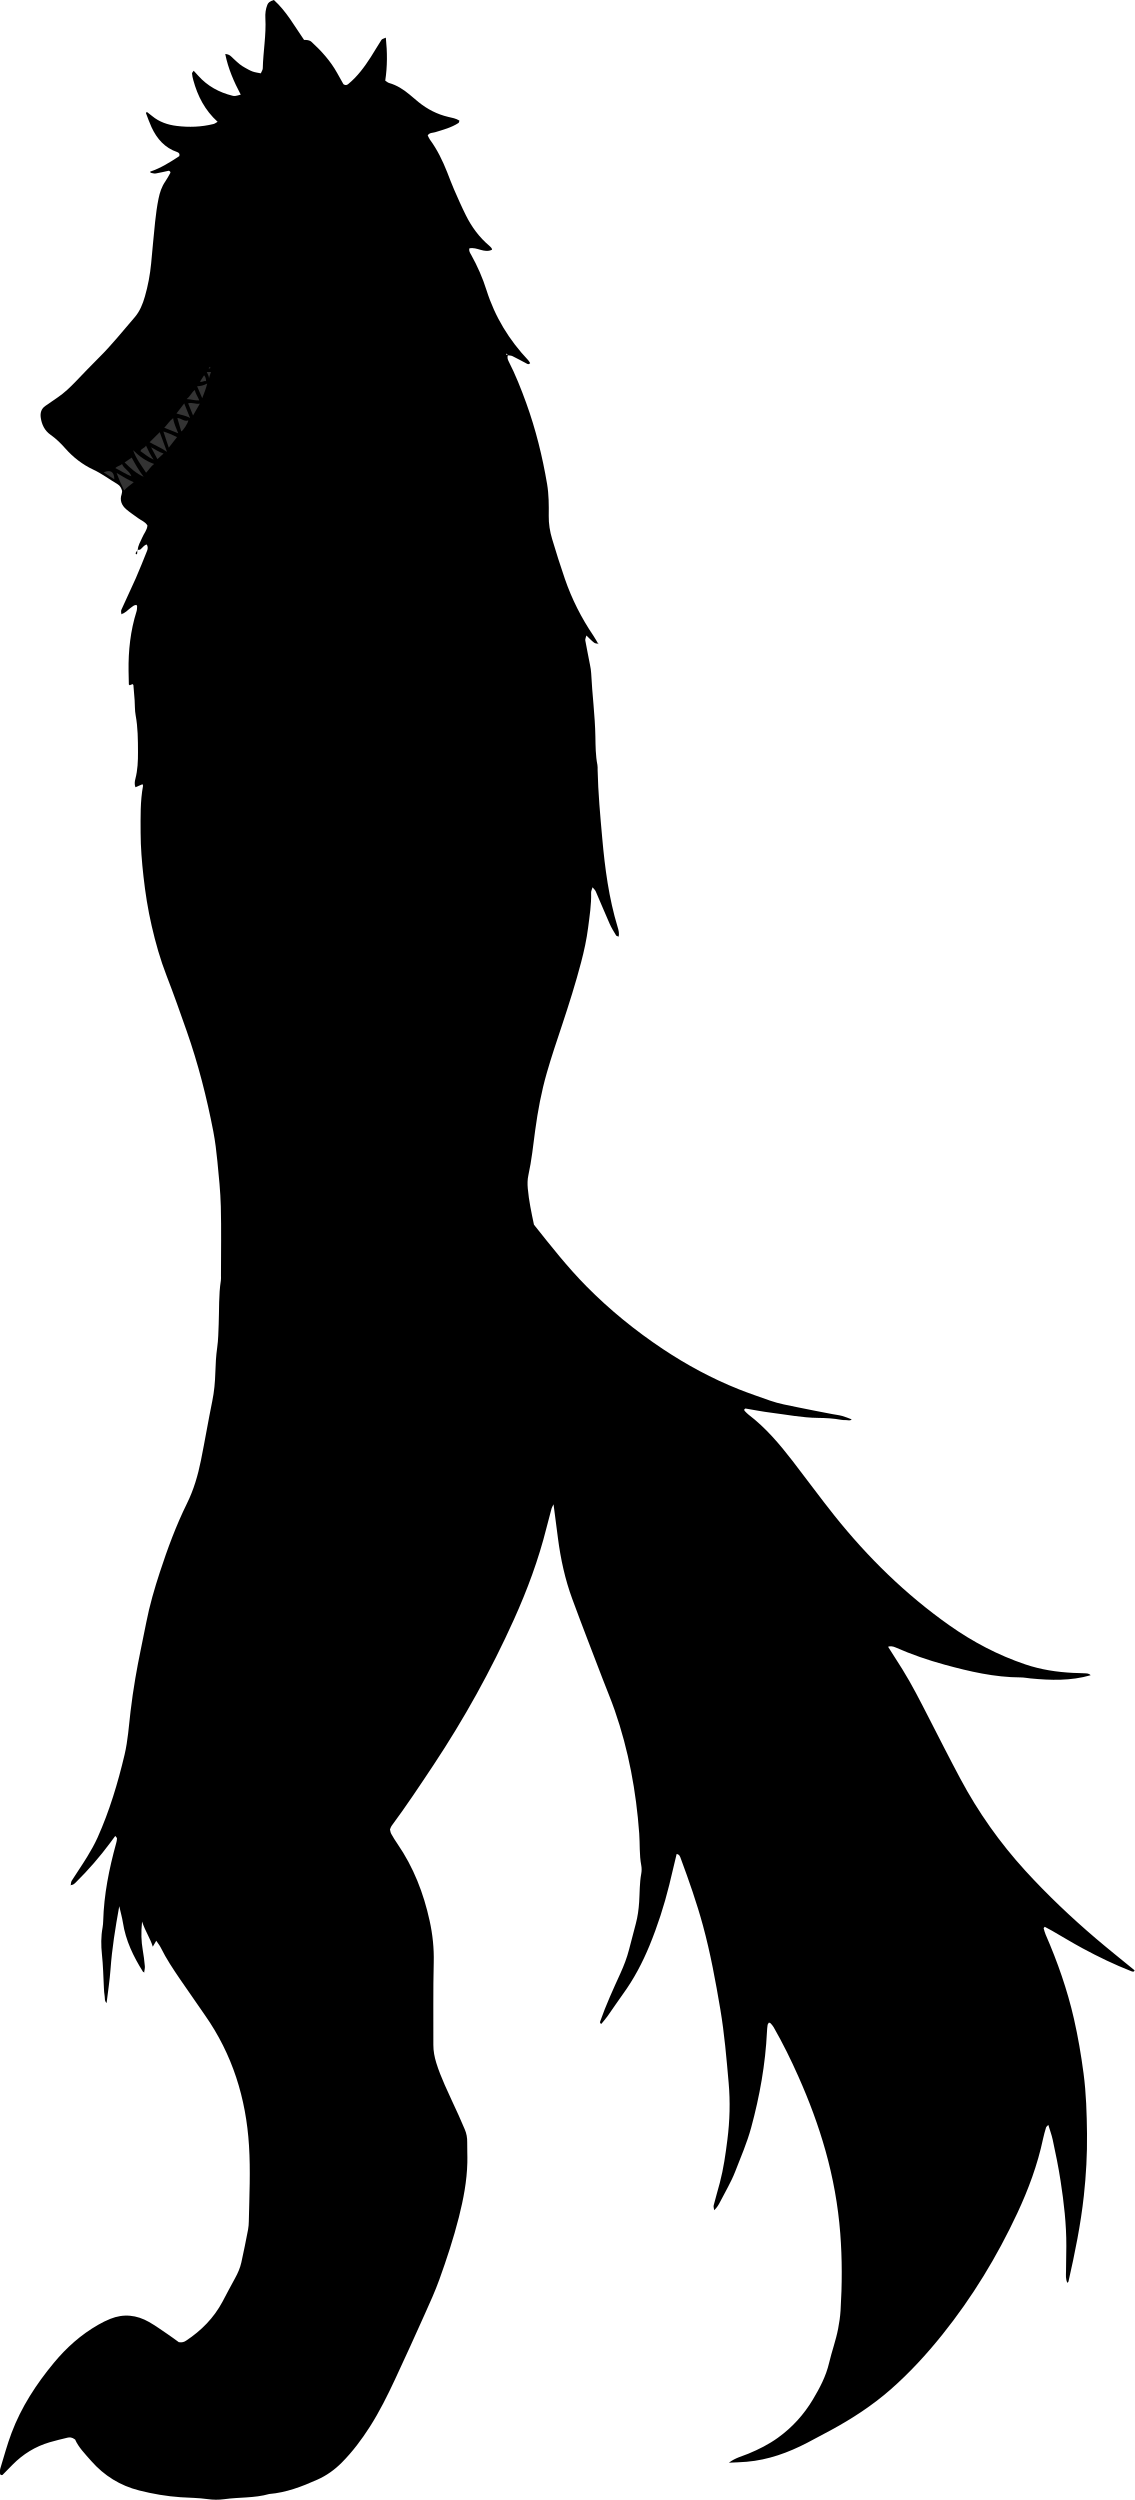
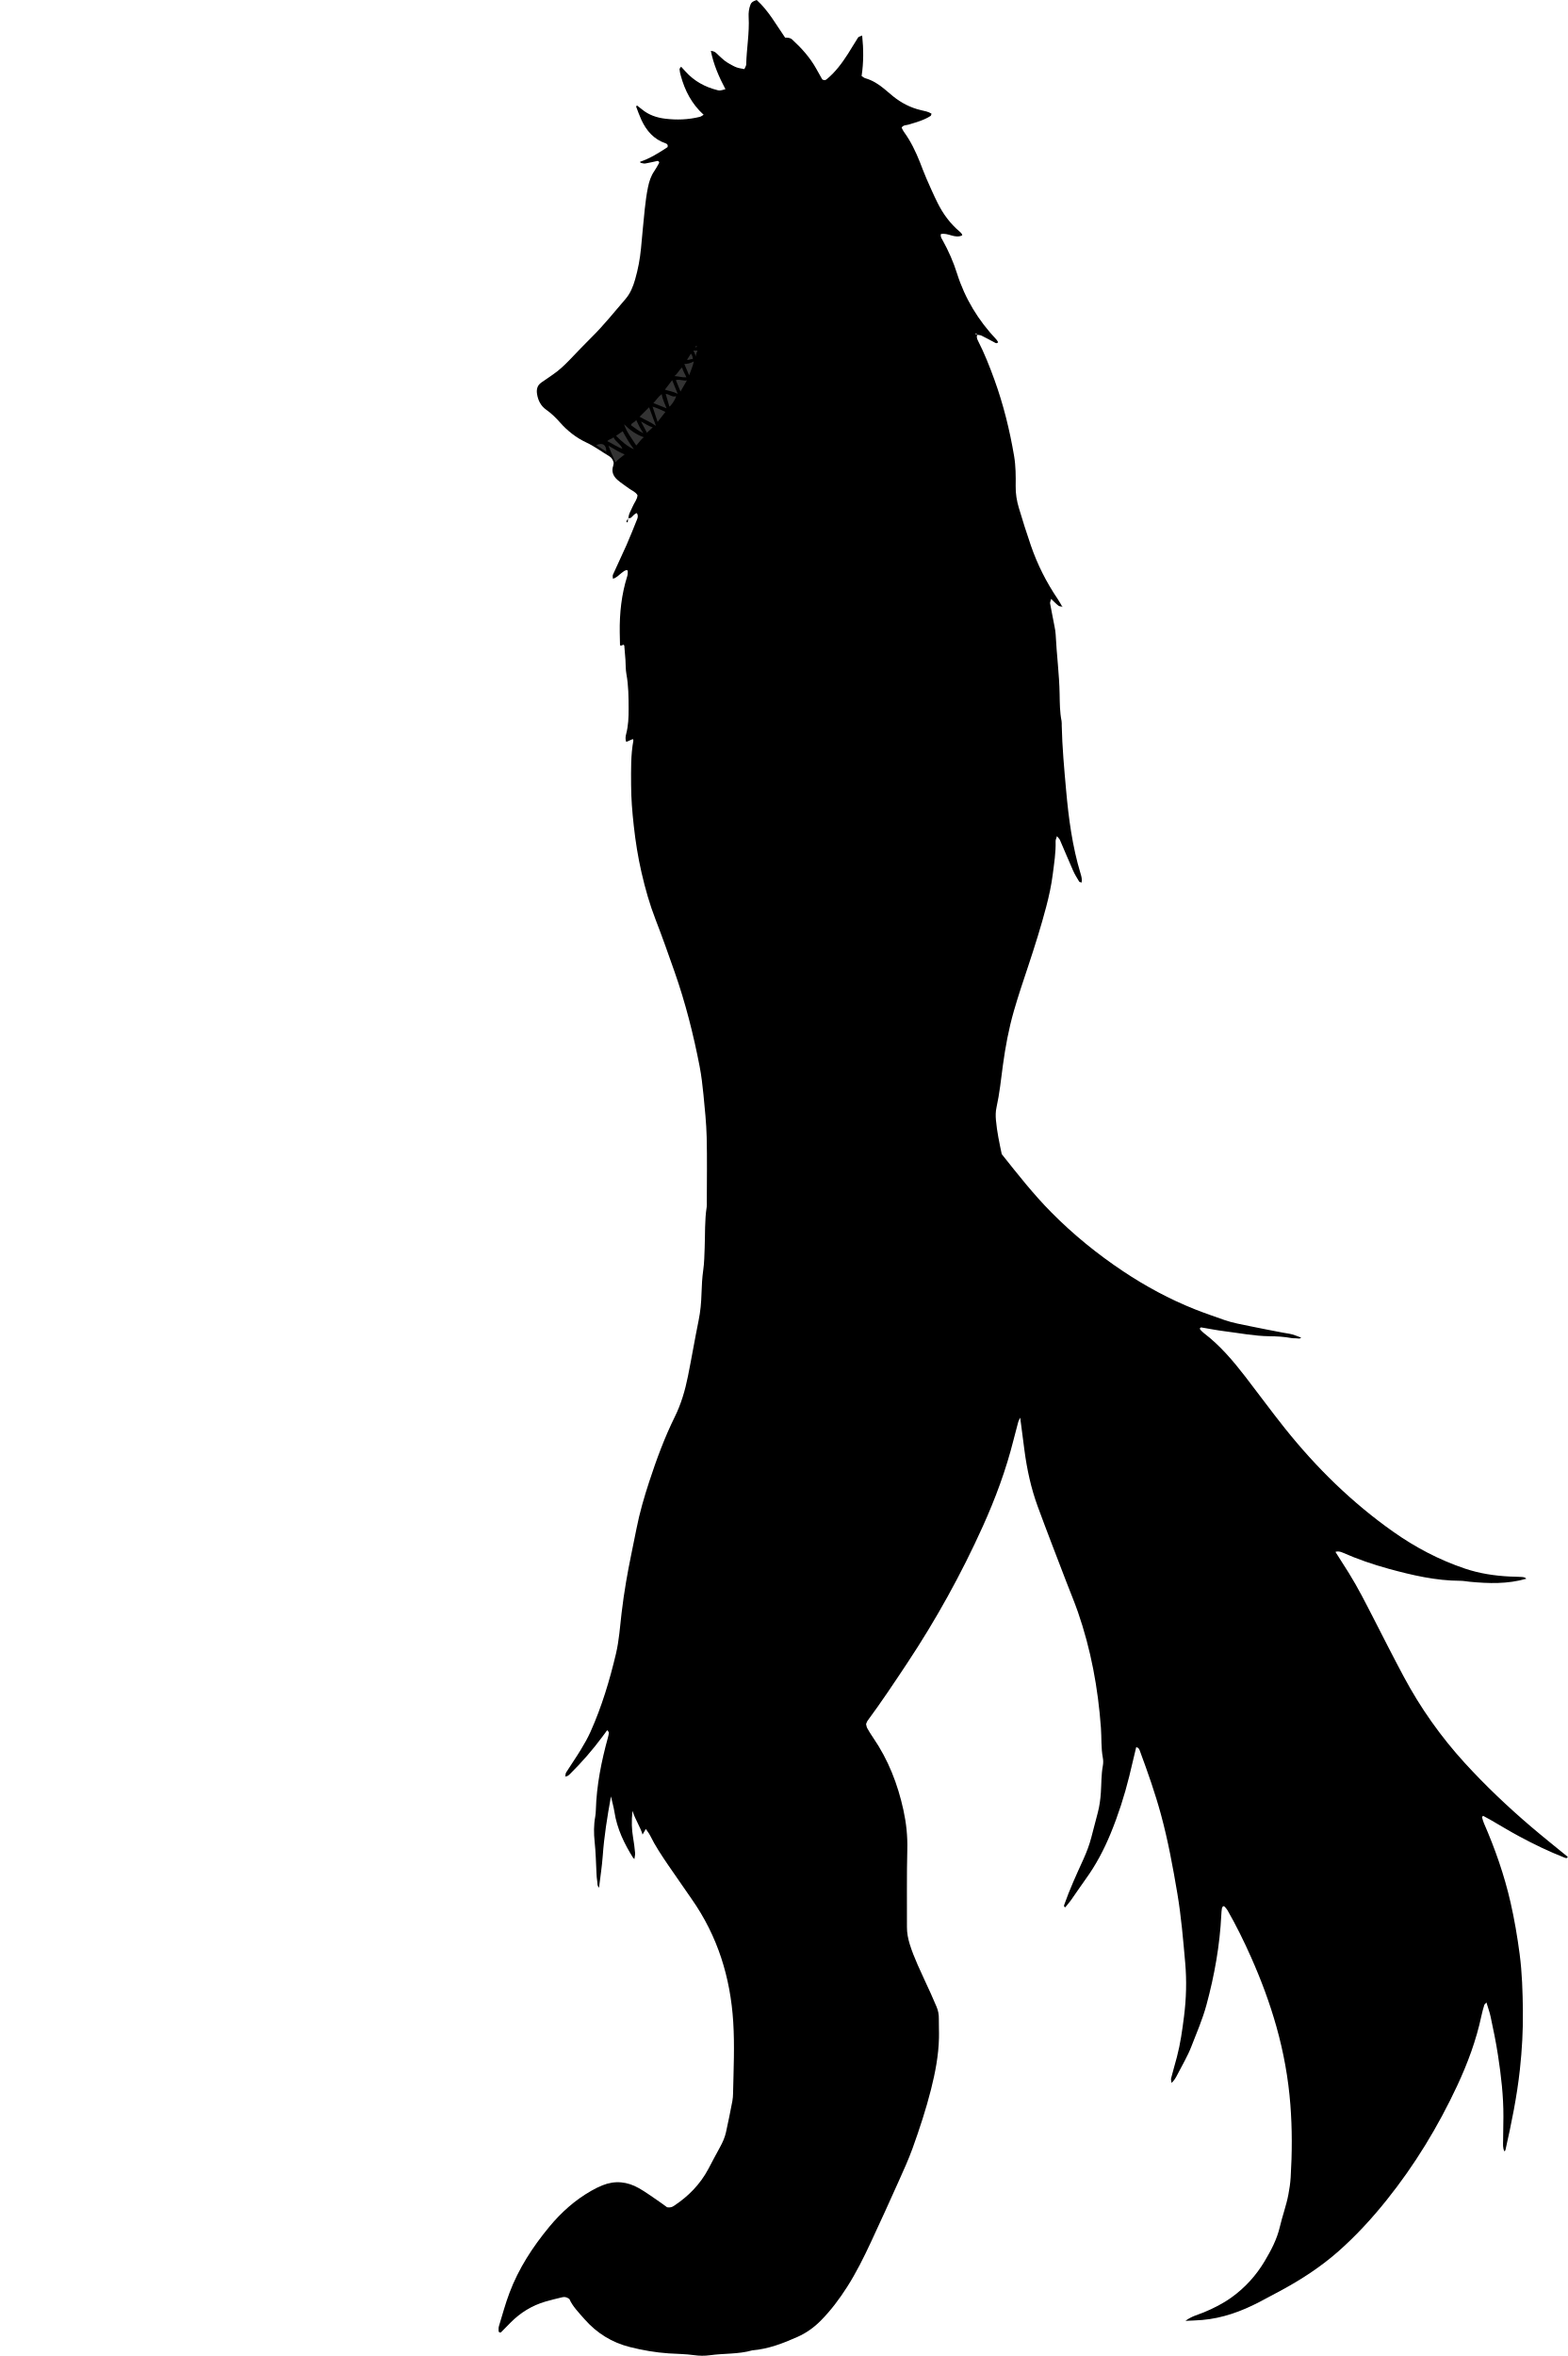
- <svg xmlns="http://www.w3.org/2000/svg" version="1.1" id="Layer_1" x="0px" y="0px" viewBox="0 0 323.78 713.45" style="enable-background:new 0 0 323.78 713.45;" xml:space="preserve">
+ <svg xmlns="http://www.w3.org/2000/svg" version="1.1" id="Layer_1" x="0px" y="0px" viewBox="0 0 474.78 713.45" style="enable-background:new 0 0 474.78 713.45;" xml:space="preserve">
  <style type="text/css">
	.st0{fill:#333333;}
</style>
-   <path d="M20.17,538.09c0.09-0.45,0.06-0.98,0.29-1.35c1.45-2.3,3.01-4.53,4.42-6.85c1.08-1.77,2.11-3.59,2.96-5.47  c3.41-7.61,5.79-15.55,7.71-23.66c0.96-4.07,1.21-8.21,1.7-12.32c0.37-3.18,0.84-6.34,1.37-9.49c0.9-5.35,2.09-10.65,3.13-15.98  c0.95-4.87,2.34-9.62,3.88-14.33c2.19-6.69,4.62-13.28,7.73-19.59c1.93-3.91,3.13-8.03,3.98-12.27c1.14-5.64,2.09-11.31,3.24-16.94  c0.55-2.68,0.79-5.38,0.87-8.09c0.08-2.4,0.19-4.78,0.53-7.16c0.32-2.21,0.34-4.46,0.43-6.7c0.17-4.15-0.03-8.31,0.62-12.44  c0.07-0.47,0.03-0.96,0.03-1.44c0-6.56,0.12-13.12-0.04-19.67c-0.11-4.3-0.56-8.6-0.98-12.89c-0.28-2.86-0.62-5.72-1.16-8.54  c-1.88-9.73-4.32-19.33-7.61-28.69c-1.85-5.28-3.71-10.55-5.73-15.76c-1.8-4.63-3.14-9.39-4.25-14.22  c-1.08-4.67-1.82-9.39-2.35-14.17c-0.46-4.14-0.8-8.28-0.81-12.43c-0.01-4.47-0.13-8.95,0.69-13.38c0.03-0.13-0.1-0.3-0.16-0.46  c-0.67,0.29-1.34,0.58-2.01,0.87c-0.32-0.85-0.21-1.66-0.01-2.42c0.65-2.5,0.75-5.06,0.74-7.62c-0.01-3.52-0.03-7.03-0.67-10.51  c-0.26-1.4-0.19-2.87-0.29-4.3c-0.1-1.43-0.22-2.87-0.35-4.3c-0.01-0.1-0.15-0.19-0.23-0.29c-0.27,0.11-0.55,0.21-0.82,0.32  c-0.09-0.08-0.25-0.15-0.25-0.23c-0.04-1.28-0.06-2.56-0.08-3.84c-0.08-5.79,0.53-11.48,2.28-17.02c0.14-0.44,0.13-0.93,0.16-1.4  c0.01-0.14-0.12-0.29-0.18-0.43c-0.68,0-1.14,0.45-1.64,0.82c-0.89,0.65-1.6,1.59-2.77,1.81l0.11,0.13  c-0.02-0.45-0.19-0.98-0.02-1.35c1.34-3.02,2.79-5.99,4.12-9.01c1.14-2.59,2.17-5.23,3.23-7.86c0.24-0.6,0.26-1.22-0.11-1.79  c-0.82,0.21-1.2,0.96-1.82,1.43c-0.19,0.15-0.56,0.07-0.84,0.1l0.12,0.11c-0.02-1.35,0.78-2.41,1.25-3.59  c0.47-1.17,1.41-2.14,1.49-3.47c-0.6-1.04-1.72-1.4-2.61-2.06c-1.15-0.86-2.37-1.63-3.45-2.57c-1.28-1.12-1.9-2.54-1.3-4.29  c0.1-0.29,0.1-0.61,0.14-0.91c-0.19-0.82-0.6-1.54-1.3-1.95c-2.33-1.38-4.49-3.02-6.97-4.18c-3.06-1.43-5.73-3.52-7.97-6.06  c-1.28-1.45-2.62-2.76-4.21-3.88c-1.65-1.16-2.49-2.9-2.77-4.86c-0.19-1.34,0.12-2.55,1.33-3.37c1.19-0.81,2.37-1.64,3.55-2.45  c1.86-1.27,3.47-2.82,5.03-4.43c2.22-2.3,4.41-4.63,6.69-6.88c3.65-3.6,6.82-7.62,10.17-11.48c1.5-1.72,2.33-3.81,2.95-5.97  c0.89-3.08,1.47-6.22,1.78-9.41c0.39-3.97,0.71-7.95,1.14-11.92c0.24-2.22,0.53-4.45,0.98-6.63c0.35-1.71,0.89-3.39,1.92-4.87  c0.54-0.78,0.98-1.63,1.45-2.46c0.05-0.08-0.01-0.28-0.08-0.37c-0.1-0.11-0.28-0.25-0.4-0.23c-1.24,0.25-2.47,0.58-3.72,0.78  c-0.44,0.07-0.93-0.11-1.4-0.2c-0.06-0.01-0.1-0.16-0.18-0.32c3.06-1.02,5.73-2.72,8.31-4.42c0.24-0.69-0.15-1.02-0.55-1.16  c-3.58-1.21-5.83-3.81-7.36-7.12c-0.6-1.3-1.07-2.65-1.58-3.99c-0.03-0.08,0.16-0.24,0.25-0.36c0.5,0.39,1.02,0.77,1.51,1.18  c2.04,1.7,4.47,2.51,7.02,2.82c3.51,0.43,7.02,0.31,10.48-0.55c0.41-0.1,0.77-0.4,1.18-0.63c-3.62-3.29-5.71-7.35-6.94-11.91  c-0.17-0.61-0.31-1.24-0.36-1.87c-0.02-0.22,0.26-0.46,0.47-0.79c0.45,0.49,0.88,0.95,1.3,1.42c2.64,2.96,5.96,4.76,9.78,5.71  c0.59,0.15,0.87,0.11,2.35-0.31c-1.93-3.66-3.59-7.41-4.42-11.6c1.29,0.08,1.73,0.77,2.29,1.28c0.59,0.54,1.16,1.1,1.78,1.6  c0.5,0.4,1.04,0.74,1.6,1.05c0.7,0.39,1.4,0.8,2.14,1.07c0.73,0.26,1.52,0.35,2.34,0.52c0.23-0.55,0.55-0.98,0.56-1.41  C75.1,14.7,76,9.96,75.73,5.15c-0.07-1.28,0.08-2.55,0.56-3.77c0.25-0.62,0.69-1.02,1.87-1.38c3.57,3.21,5.88,7.45,8.61,11.39  c0.75,0.01,1.52,0,2.15,0.58c2.84,2.61,5.4,5.45,7.29,8.85c0.62,1.11,1.24,2.22,1.8,3.21c0.59,0.43,1.03,0.24,1.39-0.06  c2.63-2.16,4.61-4.87,6.43-7.7c1.04-1.61,1.98-3.29,3.03-4.89c0.19-0.29,0.71-0.37,1.25-0.63c0.43,4.2,0.45,8.17-0.17,12.26  c0.34,0.22,0.7,0.56,1.11,0.68c2.2,0.62,4.07,1.83,5.8,3.27c0.86,0.72,1.71,1.45,2.57,2.16c2.52,2.04,5.33,3.5,8.5,4.24  c1.08,0.25,2.19,0.43,3.19,1.06c-0.09,0.23-0.1,0.57-0.27,0.68c-2.04,1.32-4.37,1.93-6.66,2.63c-0.71,0.22-1.58,0.08-2.12,0.9  c0.2,0.39,0.36,0.85,0.64,1.23c2.1,2.86,3.62,6.02,4.92,9.3c0.65,1.63,1.24,3.29,1.95,4.9c1.09,2.49,2.18,4.98,3.39,7.4  c1.65,3.32,3.82,6.27,6.68,8.68c0.24,0.2,0.45,0.44,0.65,0.69c0.09,0.11,0.09,0.28,0.13,0.43c-2.21,1.12-4.31-0.88-6.47-0.38  c-0.19,0.81,0.22,1.32,0.51,1.84c1.79,3.22,3.28,6.59,4.38,10.1c2.41,7.62,6.45,14.22,11.92,20c0.22,0.23,0.35,0.53,0.53,0.8  c-0.21,0.28-0.49,0.39-0.81,0.23c-1.41-0.74-2.8-1.52-4.24-2.22c-0.4-0.2-0.92-0.17-1.38-0.24c-0.05-0.13-0.07-0.27-0.15-0.38  c-0.04-0.05-0.18-0.03-0.27-0.05c-0.02,0.28,0.15,0.39,0.52,0.32c-0.24,0.64-0.12,1.24,0.19,1.83c1.97,3.84,3.55,7.85,5.02,11.9  c2.72,7.52,4.63,15.26,5.96,23.13c0.5,2.97,0.51,6.05,0.47,9.07c-0.03,2.28,0.32,4.46,0.96,6.59c1.14,3.82,2.34,7.62,3.64,11.39  c1.98,5.76,4.71,11.16,8.13,16.21c0.53,0.79,0.98,1.63,1.46,2.45l0.12-0.12c-0.45-0.09-1-0.05-1.33-0.3  c-0.75-0.56-1.39-1.27-2.24-2.07c-0.14,0.6-0.38,1.03-0.31,1.4c0.42,2.35,0.91,4.68,1.35,7.02c0.15,0.78,0.3,1.57,0.33,2.36  c0.29,6.04,1.1,12.04,1.2,18.08c0.05,2.7,0.05,5.41,0.58,8.08c0.09,0.46,0.05,0.95,0.06,1.43c0.14,6.52,0.74,13.02,1.32,19.51  c0.76,8.55,1.88,17.07,4.39,25.33c0.28,0.92,0.52,1.84,0.27,2.81l0.1-0.09c-0.28-0.11-0.69-0.13-0.81-0.34  c-0.66-1.09-1.34-2.19-1.85-3.35c-1.36-3.06-2.63-6.17-3.97-9.24c-0.17-0.38-0.52-0.68-0.9-1.15c-0.18,0.64-0.43,1.1-0.41,1.54  c0.1,3.37-0.44,6.7-0.86,10.02c-0.42,3.31-1.14,6.61-1.99,9.84c-1.58,6.02-3.46,11.96-5.42,17.87c-1.51,4.54-3.05,9.07-4.37,13.68  c-1.55,5.39-2.57,10.88-3.32,16.42c-0.57,4.28-1.01,8.57-1.94,12.79c-0.28,1.26-0.28,2.53-0.17,3.81c0.31,3.51,1.05,6.94,1.76,10.32  c4.84,6.09,9.58,12.13,14.98,17.59c6.65,6.73,13.96,12.67,21.84,17.92c6.81,4.53,13.97,8.4,21.56,11.43c2.96,1.18,5.99,2.2,9,3.27  c2.57,0.91,5.26,1.35,7.91,1.91c3.28,0.69,6.58,1.3,9.87,1.94c0.94,0.18,1.9,0.28,2.82,0.53c0.91,0.25,1.78,0.63,2.69,0.97  c-0.45,0.49-1.01,0.21-1.52,0.21c-0.48,0-0.97,0.01-1.44-0.08c-2.21-0.41-4.44-0.53-6.68-0.55c-4.49-0.05-8.89-0.93-13.33-1.48  c-2.52-0.31-5.01-0.81-7.35-1.2c-0.44,0.22-0.44,0.47-0.13,0.78c0.33,0.34,0.66,0.7,1.04,0.99c4.88,3.72,8.8,8.36,12.52,13.17  c4.01,5.19,7.87,10.48,11.96,15.61c9.53,11.93,20.34,22.53,32.84,31.35c6.7,4.73,13.88,8.5,21.66,11.13  c4.43,1.5,8.99,2.19,13.63,2.42c1.12,0.06,2.24,0.04,3.35,0.12c0.54,0.04,1.16-0.01,1.64,0.55c-5.68,1.64-11.4,1.46-17.13,0.91  c-0.95-0.09-1.9-0.29-2.85-0.29c-7.42-0.02-14.57-1.69-21.67-3.63c-4.78-1.31-9.46-2.92-14-4.92c-0.75-0.33-1.52-0.47-2.32-0.16  c-0.02-0.13-0.04-0.26-0.06-0.38c0.06,0.09,0.12,0.18,0.18,0.26c1.37,2.15,2.75,4.29,4.1,6.46c2.79,4.49,5.16,9.2,7.57,13.89  c2.99,5.83,5.95,11.68,9.04,17.46c5.07,9.49,11.23,18.21,18.5,26.18c6.27,6.86,12.99,13.24,20.04,19.26  c3.65,3.11,7.4,6.1,11.14,9.16c-0.13,0.57-0.62,0.38-0.94,0.26c-4.77-1.87-9.37-4.09-13.87-6.52c-2.95-1.59-5.82-3.35-8.73-5.02  c-0.69-0.4-1.4-0.76-2.09-1.13c-0.13,0.18-0.33,0.33-0.31,0.43c0.16,0.6,0.32,1.21,0.56,1.78c3.39,7.78,6.19,15.76,8.08,24.05  c1.17,5.14,2.05,10.32,2.74,15.56c0.76,5.73,0.92,11.47,0.99,17.22c0.07,5.91-0.26,11.81-0.9,17.7c-0.9,8.28-2.56,16.4-4.39,24.5  c-0.03,0.14-0.2,0.24-0.31,0.37c-0.54-1.05-0.4-2.17-0.39-3.28c0.02-2.4,0.08-4.8,0.09-7.2c0.03-6.25-0.69-12.43-1.64-18.6  c-0.6-3.95-1.41-7.86-2.25-11.77c-0.3-1.41-0.82-2.74-1.25-4.23c-0.32,0.36-0.59,0.53-0.65,0.75c-0.32,1.07-0.63,2.15-0.86,3.24  c-1.56,7.39-4.18,14.43-7.36,21.24c-5.78,12.36-12.82,23.95-21.36,34.61c-4.5,5.62-9.36,10.91-14.79,15.68  c-5.21,4.56-10.95,8.3-17.01,11.59c-2.25,1.22-4.5,2.43-6.77,3.61c-5.44,2.82-11.11,4.89-17.27,5.42c-1.59,0.14-3.19,0.17-5.09,0.27  c1.84-1.4,3.78-1.84,5.57-2.58c2.97-1.23,5.81-2.66,8.42-4.54c4.08-2.94,7.39-6.59,9.97-10.9c1.97-3.3,3.76-6.67,4.64-10.47  c0.76-3.27,1.94-6.42,2.57-9.72c0.33-1.73,0.59-3.46,0.7-5.22c0.45-7.35,0.48-14.71-0.09-22.05c-0.62-7.98-2.04-15.84-4.21-23.56  c-2.03-7.24-4.66-14.26-7.72-21.14c-2.14-4.83-4.47-9.55-7.09-14.13c-0.23-0.41-0.57-0.76-0.88-1.11c-0.09-0.1-0.29-0.11-0.46-0.18  c-0.13,0.22-0.33,0.43-0.37,0.67c-0.1,0.63-0.15,1.27-0.18,1.91c-0.45,9.3-2.07,18.38-4.51,27.37c-1.18,4.35-2.96,8.43-4.57,12.59  c-1.15,2.96-2.82,5.73-4.27,8.57c-0.43,0.85-0.9,1.68-1.72,2.43c-0.06-0.52-0.24-0.99-0.14-1.38c0.55-2.17,1.19-4.31,1.76-6.47  c1.06-4.03,1.63-8.13,2.15-12.26c0.69-5.43,0.84-10.85,0.36-16.27c-0.62-6.99-1.2-13.99-2.37-20.94  c-1.36-8.04-2.82-16.04-4.96-23.91c-1.76-6.48-3.99-12.81-6.32-19.11c-0.19-0.51-0.34-1.19-1.19-1.32c-0.7,2.94-1.39,5.89-2.11,8.83  c-1.46,5.9-3.32,11.67-5.63,17.3c-2.02,4.9-4.46,9.55-7.58,13.84c-1.5,2.07-2.91,4.21-4.39,6.3c-0.55,0.78-1.2,1.49-1.78,2.22  c-0.36-0.13-0.44-0.37-0.31-0.75c1.64-4.68,3.71-9.19,5.76-13.69c0.99-2.19,1.85-4.41,2.45-6.74c0.63-2.48,1.29-4.95,1.94-7.42  c0.54-2.02,0.81-4.07,0.95-6.15c0.18-2.71,0.1-5.43,0.6-8.12c0.14-0.77,0.15-1.62,0-2.39c-0.57-3.01-0.36-6.06-0.58-9.08  c-0.87-12.01-3.03-23.76-6.99-35.15c-1.05-3.02-2.3-5.96-3.44-8.95c-2.91-7.61-5.87-15.2-8.68-22.85  c-2.05-5.56-3.3-11.34-4.07-17.22c-0.42-3.16-0.82-6.33-1.27-9.77c-0.26,0.54-0.47,0.86-0.57,1.21c-0.5,1.85-1,3.7-1.46,5.56  c-2.26,9.02-5.48,17.7-9.3,26.16c-6.52,14.45-14.18,28.28-22.95,41.5c-3.89,5.86-7.78,11.72-11.97,17.38  c-0.18,0.25-0.26,0.58-0.43,0.98c0.1,0.36,0.14,0.85,0.36,1.25c0.54,0.98,1.14,1.93,1.77,2.85c4.6,6.69,7.47,14.09,9.19,21.97  c0.86,3.91,1.27,7.84,1.17,11.88c-0.2,7.83-0.08,15.67-0.11,23.51c-0.01,1.78,0.32,3.47,0.84,5.17c0.66,2.15,1.51,4.21,2.4,6.26  c1.29,2.93,2.67,5.81,3.99,8.72c0.59,1.31,1.15,2.64,1.72,3.95c0.52,1.19,0.74,2.43,0.71,3.73c-0.03,1.92,0.09,3.84,0.04,5.75  c-0.12,5.3-1.12,10.48-2.41,15.6c-1.53,6.04-3.48,11.97-5.59,17.83c-1.19,3.3-2.65,6.51-4.09,9.72c-2.81,6.27-5.64,12.53-8.55,18.75  c-2.16,4.63-4.44,9.22-7.2,13.54c-2.33,3.64-4.9,7.08-7.97,10.18c-2.07,2.09-4.39,3.74-7.03,4.91c-4.38,1.96-8.86,3.68-13.71,4.08  c-4.2,1.2-8.57,0.88-12.84,1.48c-1.57,0.22-3.22,0.2-4.79-0.03c-2.55-0.36-5.1-0.36-7.65-0.53c-4-0.27-7.93-0.95-11.81-1.93  c-5.43-1.37-9.99-4.21-13.68-8.4c-1.79-2.04-3.7-3.99-4.61-6.14c-0.94-0.69-1.57-0.67-2.2-0.52c-1.7,0.42-3.42,0.81-5.1,1.31  c-4.07,1.2-7.57,3.37-10.55,6.39c-1,1.02-2.01,2.04-2.9,2.95c-0.46,0.08-0.68-0.1-0.69-0.51c-0.01-0.48-0.03-0.98,0.11-1.42  c1.03-3.36,1.94-6.77,3.18-10.05c2.78-7.41,7.05-13.95,12.08-20.03c3.61-4.36,7.75-8.06,12.67-10.87c1.1-0.63,2.25-1.21,3.43-1.68  c3.82-1.54,7.53-1.13,11.06,0.89c1.8,1.03,3.49,2.24,5.21,3.41c1.19,0.8,2.33,1.66,3.29,2.35c0.95,0.15,1.53-0.06,2.08-0.43  c4.34-2.87,7.9-6.47,10.37-11.09c1.21-2.26,2.37-4.53,3.62-6.77c0.78-1.41,1.42-2.88,1.77-4.44c0.7-3.12,1.31-6.25,1.92-9.39  c0.15-0.78,0.2-1.59,0.22-2.39c0.15-7.19,0.5-14.39,0.05-21.58c-0.84-13.53-4.73-26.04-12.56-37.21c-2.38-3.41-4.75-6.82-7.1-10.26  c-1.98-2.91-3.94-5.83-5.5-9c-0.34-0.7-0.86-1.32-1.31-2c-0.32,0.55-0.63,1.08-0.99,1.7c-0.67-2.31-2.06-4.2-3.06-7.18  c-0.32,3.27-0.22,5.64,0.18,8.02c0.27,1.57,0.48,3.16,0.62,4.75c0.05,0.61-0.15,1.25-0.23,1.88l0.12-0.13  c-0.15-0.07-0.36-0.09-0.43-0.2c-2.74-4.35-4.94-8.91-5.73-14.06c-0.22-1.4-0.62-2.78-1.04-4.64c-1.14,6.3-2.07,12.12-2.49,18.02  c-0.23,3.18-0.73,6.33-1.12,9.62c-0.65-0.64-0.44-1.35-0.55-1.96c-0.14-0.78-0.18-1.59-0.22-2.38c-0.16-3.18-0.22-6.37-0.56-9.55  c-0.27-2.52-0.29-5.1,0.18-7.64c0.11-0.63,0.16-1.27,0.18-1.9c0.21-7.55,1.69-14.89,3.69-22.14c0.13-0.46,0.23-0.93,0.25-1.4  c0.01-0.19-0.26-0.39-0.5-0.72c-0.52,0.7-0.98,1.34-1.45,1.97c-2.96,3.99-6.21,7.72-9.73,11.21c-0.44,0.44-0.9,0.92-1.62,0.82  C20.08,538,20.17,538.09,20.17,538.09z" />
-   <path d="M39.19,156.87c-0.01,0.29-0.01,0.58-0.03,0.87c-0.01,0.14-0.03,0.38-0.1,0.41c-0.3,0.1-0.44-0.1-0.27-0.48  c0.12-0.26,0.34-0.47,0.52-0.7C39.31,156.98,39.19,156.87,39.19,156.87z" />
-   <path class="st0" d="M43.98,132.4c-0.94,0.7-1.49,1.7-2.29,2.5c-1.34-2.09-2.9-4.04-3.7-6.43C39.7,130.17,41.57,131.58,43.98,132.4z  " />
-   <path class="st0" d="M47.66,128.96c-1.75-1.23-3.41-1.85-4.96-2.76c0.97-0.96,1.87-1.87,2.88-2.87  C46.25,125.13,46.89,126.88,47.66,128.96z" />
-   <path class="st0" d="M41,136.06c-2.08-0.89-3.73-2.41-5.44-4.09c0.61-0.42,1.31-0.9,2.02-1.38C38.62,132.49,39.67,134.34,41,136.06z  " />
-   <path class="st0" d="M38.17,137.62c-0.95,0.78-1.93,1.43-2.75,2.35c-0.38-0.82-0.76-1.58-1.1-2.37c-0.34-0.78-0.63-1.57-1.05-2.63  C35.01,136,36.52,136.92,38.17,137.62z" />
-   <path class="st0" d="M48.16,127.76c-0.52-1.58-1.01-3.06-1.53-4.62c1.31,0.4,2.54,0.93,3.89,1.6  C49.73,125.74,48.96,126.74,48.16,127.76z" />
-   <path class="st0" d="M50.87,123.66c-1.35-0.54-2.66-1.06-3.99-1.59c0.84-0.86,1.47-1.96,2.53-2.74  C49.6,120.84,50.3,122.16,50.87,123.66z" />
-   <path class="st0" d="M50.36,118c0.71-0.92,1.4-1.83,2.21-2.88c0.55,1.35,1.05,2.6,1.68,4.17C52.86,118.52,51.63,118.43,50.36,118z" />
-   <path class="st0" d="M53.74,119.96c-0.01,0.76-1.63,3.13-2.02,3.15c-0.36-1.24-0.72-2.48-1.11-3.82  C51.77,119.35,52.57,120.42,53.74,119.96z" />
-   <path class="st0" d="M53.69,115.11c1.2-0.36,2.13,0.31,3.35,0.08c-0.67,1.16-1.25,2.16-1.95,3.38  C54.57,117.29,54.13,116.21,53.69,115.11z" />
-   <path class="st0" d="M59.13,109.45c-0.33,1.48-0.88,2.74-1.42,4.19c-0.5-1.17-0.97-2.28-1.46-3.41  C57.2,110.2,58.13,110,59.13,109.45z" />
-   <path class="st0" d="M37.49,135.91c-1.67-0.58-3.02-1.59-4.56-2.32c0.46-0.57,1.26-0.62,1.9-1.15  C35.4,133.82,36.95,134.38,37.49,135.91z" />
-   <path class="st0" d="M53.25,113.88c1.13-0.85,1.42-1.96,2.36-2.58c0.21,1.15,0.9,1.96,1.25,2.96  C55.71,114.35,54.66,113.97,53.25,113.88z" />
-   <path class="st0" d="M41.66,127.16c0.65,1.39,1.25,2.66,2.18,4.02c-1.51-0.65-2.54-1.62-3.75-2.43  C40.28,127.94,41.31,127.94,41.66,127.16z" />
-   <path class="st0" d="M44.92,131.03c-0.55-1.04-1.13-2.14-1.8-3.39c1.27,0.65,2.26,1.41,3.56,1.78  C46.06,129.99,45.53,130.48,44.92,131.03z" />
-   <path class="st0" d="M32.62,136.79c-1.04-0.68-2.04-1.34-3.04-1.99C31.52,133.94,32.62,134.65,32.62,136.79z" />
-   <path class="st0" d="M57.06,108.93c0.4-0.62,0.78-1.2,1.18-1.83c0.4,0.44,0.56,0.98,0.58,1.69  C58.22,108.56,57.77,109.14,57.06,108.93z" />
-   <path class="st0" d="M59.65,108.03c0-0.68-0.4-1.22-0.64-1.87c0.45,0,0.82,0,1.21,0C60,106.77,59.76,107.36,59.65,108.03z" />
-   <path class="st0" d="M59.94,104.66c0.18,0.46,0.02,0.55-0.42,0.45C59.67,104.95,59.79,104.82,59.94,104.66z" />
+   <path d="M171.17,538.09c0.09-0.45,0.06-0.98,0.29-1.35c1.45-2.3,3.01-4.53,4.42-6.85c1.08-1.77,2.11-3.59,2.96-5.47  c3.41-7.61,5.79-15.55,7.71-23.66c0.96-4.07,1.21-8.21,1.7-12.32c0.37-3.18,0.84-6.34,1.37-9.49c0.9-5.35,2.09-10.65,3.13-15.98  c0.95-4.87,2.34-9.62,3.88-14.33c2.19-6.69,4.62-13.28,7.73-19.59c1.93-3.91,3.13-8.03,3.98-12.27c1.14-5.64,2.09-11.31,3.24-16.94  c0.55-2.68,0.79-5.38,0.87-8.09c0.08-2.4,0.19-4.78,0.53-7.16c0.32-2.21,0.34-4.46,0.43-6.7c0.17-4.15-0.03-8.31,0.62-12.44  c0.07-0.47,0.03-0.96,0.03-1.44c0-6.56,0.12-13.12-0.04-19.67c-0.11-4.3-0.56-8.6-0.98-12.89c-0.28-2.86-0.62-5.72-1.16-8.54  c-1.88-9.73-4.32-19.33-7.61-28.69c-1.85-5.28-3.71-10.55-5.73-15.76c-1.8-4.63-3.14-9.39-4.25-14.22  c-1.08-4.67-1.82-9.39-2.35-14.17c-0.46-4.14-0.8-8.28-0.81-12.43c-0.01-4.47-0.13-8.95,0.69-13.38c0.03-0.13-0.1-0.3-0.16-0.46  c-0.67,0.29-1.34,0.58-2.01,0.87c-0.32-0.85-0.21-1.66-0.01-2.42c0.65-2.5,0.75-5.06,0.74-7.62c-0.01-3.52-0.03-7.03-0.67-10.51  c-0.26-1.4-0.19-2.87-0.29-4.3c-0.1-1.43-0.22-2.87-0.35-4.3c-0.01-0.1-0.15-0.19-0.23-0.29c-0.27,0.11-0.55,0.21-0.82,0.32  c-0.09-0.08-0.25-0.15-0.25-0.23c-0.04-1.28-0.06-2.56-0.08-3.84c-0.08-5.79,0.53-11.48,2.28-17.02c0.14-0.44,0.13-0.93,0.16-1.4  c0.01-0.14-0.12-0.29-0.18-0.43c-0.68,0-1.14,0.45-1.64,0.82c-0.89,0.65-1.6,1.59-2.77,1.81l0.11,0.13  c-0.02-0.45-0.19-0.98-0.02-1.35c1.34-3.02,2.79-5.99,4.12-9.01c1.14-2.59,2.17-5.23,3.23-7.86c0.24-0.6,0.26-1.22-0.11-1.79  c-0.82,0.21-1.2,0.96-1.82,1.43c-0.19,0.15-0.56,0.07-0.84,0.1l0.12,0.11c-0.02-1.35,0.78-2.41,1.25-3.59  c0.47-1.17,1.41-2.14,1.49-3.47c-0.6-1.04-1.72-1.4-2.61-2.06c-1.15-0.86-2.37-1.63-3.45-2.57c-1.28-1.12-1.9-2.54-1.3-4.29  c0.1-0.29,0.1-0.61,0.14-0.91c-0.19-0.82-0.6-1.54-1.3-1.95c-2.33-1.38-4.49-3.02-6.97-4.18c-3.06-1.43-5.73-3.52-7.97-6.06  c-1.28-1.45-2.62-2.76-4.21-3.88c-1.65-1.16-2.49-2.9-2.77-4.86c-0.19-1.34,0.12-2.55,1.33-3.37c1.19-0.81,2.37-1.64,3.55-2.45  c1.86-1.27,3.47-2.82,5.03-4.43c2.22-2.3,4.41-4.63,6.69-6.88c3.65-3.6,6.82-7.62,10.17-11.48c1.5-1.72,2.33-3.81,2.95-5.97  c0.89-3.08,1.47-6.22,1.78-9.41c0.39-3.97,0.71-7.95,1.14-11.92c0.24-2.22,0.53-4.45,0.98-6.63c0.35-1.71,0.89-3.39,1.92-4.87  c0.54-0.78,0.98-1.63,1.45-2.46c0.05-0.08-0.01-0.28-0.08-0.37c-0.1-0.11-0.28-0.25-0.4-0.23c-1.24,0.25-2.47,0.58-3.72,0.78  c-0.44,0.07-0.93-0.11-1.4-0.2c-0.06-0.01-0.1-0.16-0.18-0.32c3.06-1.02,5.73-2.72,8.31-4.42c0.24-0.69-0.15-1.02-0.55-1.16  c-3.58-1.21-5.83-3.81-7.36-7.12c-0.6-1.3-1.07-2.65-1.58-3.99c-0.03-0.08,0.16-0.24,0.25-0.36c0.5,0.39,1.02,0.77,1.51,1.18  c2.04,1.7,4.47,2.51,7.02,2.82c3.51,0.43,7.02,0.31,10.48-0.55c0.41-0.1,0.77-0.4,1.18-0.63c-3.62-3.29-5.71-7.35-6.94-11.91  c-0.17-0.61-0.31-1.24-0.36-1.87c-0.02-0.22,0.26-0.46,0.47-0.79c0.45,0.49,0.88,0.95,1.3,1.42c2.64,2.96,5.96,4.76,9.78,5.71  c0.59,0.15,0.87,0.11,2.35-0.31c-1.93-3.66-3.59-7.41-4.42-11.6c1.29,0.08,1.73,0.77,2.29,1.28c0.59,0.54,1.16,1.1,1.78,1.6  c0.5,0.4,1.04,0.74,1.6,1.05c0.7,0.39,1.4,0.8,2.14,1.07c0.73,0.26,1.52,0.35,2.34,0.52c0.23-0.55,0.55-0.98,0.56-1.41  c0.11-4.82,1.01-9.56,0.74-14.37c-0.07-1.28,0.08-2.55,0.56-3.77c0.25-0.62,0.69-1.02,1.87-1.38c3.57,3.21,5.88,7.45,8.61,11.39  c0.75,0.01,1.52,0,2.15,0.58c2.84,2.61,5.4,5.45,7.29,8.85c0.62,1.11,1.24,2.22,1.8,3.21c0.59,0.43,1.03,0.24,1.39-0.06  c2.63-2.16,4.61-4.87,6.43-7.7c1.04-1.61,1.98-3.29,3.03-4.89c0.19-0.29,0.71-0.37,1.25-0.63c0.43,4.2,0.45,8.17-0.17,12.26  c0.34,0.22,0.7,0.56,1.11,0.68c2.2,0.62,4.07,1.83,5.8,3.27c0.86,0.72,1.71,1.45,2.57,2.16c2.52,2.04,5.33,3.5,8.5,4.24  c1.08,0.25,2.19,0.43,3.19,1.06c-0.09,0.23-0.1,0.57-0.27,0.68c-2.04,1.32-4.37,1.93-6.66,2.63c-0.71,0.22-1.58,0.08-2.12,0.9  c0.2,0.39,0.36,0.85,0.64,1.23c2.1,2.86,3.62,6.02,4.92,9.3c0.65,1.63,1.24,3.29,1.95,4.9c1.09,2.49,2.18,4.98,3.39,7.4  c1.65,3.32,3.82,6.27,6.68,8.68c0.24,0.2,0.45,0.44,0.65,0.69c0.09,0.11,0.09,0.28,0.13,0.43c-2.21,1.12-4.31-0.88-6.47-0.38  c-0.19,0.81,0.22,1.32,0.51,1.84c1.79,3.22,3.28,6.59,4.38,10.1c2.41,7.62,6.45,14.22,11.92,20c0.22,0.23,0.35,0.53,0.53,0.8  c-0.21,0.28-0.49,0.39-0.81,0.23c-1.41-0.74-2.8-1.52-4.24-2.22c-0.4-0.2-0.92-0.17-1.38-0.24c-0.05-0.13-0.07-0.27-0.15-0.38  c-0.04-0.05-0.18-0.03-0.27-0.05c-0.02,0.28,0.15,0.39,0.52,0.32c-0.24,0.64-0.12,1.24,0.19,1.83c1.97,3.84,3.55,7.85,5.02,11.9  c2.72,7.52,4.63,15.26,5.96,23.13c0.5,2.97,0.51,6.05,0.47,9.07c-0.03,2.28,0.32,4.46,0.96,6.59c1.14,3.82,2.34,7.62,3.64,11.39  c1.98,5.76,4.71,11.16,8.13,16.21c0.53,0.79,0.98,1.63,1.46,2.45l0.12-0.12c-0.45-0.09-1-0.05-1.33-0.3  c-0.75-0.56-1.39-1.27-2.24-2.07c-0.14,0.6-0.38,1.03-0.31,1.4c0.42,2.35,0.91,4.68,1.35,7.02c0.15,0.78,0.3,1.57,0.33,2.36  c0.29,6.04,1.1,12.04,1.2,18.08c0.05,2.7,0.05,5.41,0.58,8.08c0.09,0.46,0.05,0.95,0.06,1.43c0.14,6.52,0.74,13.02,1.32,19.51  c0.76,8.55,1.88,17.07,4.39,25.33c0.28,0.92,0.52,1.84,0.27,2.81l0.1-0.09c-0.28-0.11-0.69-0.13-0.81-0.34  c-0.66-1.09-1.34-2.19-1.85-3.35c-1.36-3.06-2.63-6.17-3.97-9.24c-0.17-0.38-0.52-0.68-0.9-1.15c-0.18,0.64-0.43,1.1-0.41,1.54  c0.1,3.37-0.44,6.7-0.86,10.02c-0.42,3.31-1.14,6.61-1.99,9.84c-1.58,6.02-3.46,11.96-5.42,17.87c-1.51,4.54-3.05,9.07-4.37,13.68  c-1.55,5.39-2.57,10.88-3.32,16.42c-0.57,4.28-1.01,8.57-1.94,12.79c-0.28,1.26-0.28,2.53-0.17,3.81c0.31,3.51,1.05,6.94,1.76,10.32  c4.84,6.09,9.58,12.13,14.98,17.59c6.65,6.73,13.96,12.67,21.84,17.92c6.81,4.53,13.97,8.4,21.56,11.43c2.96,1.18,5.99,2.2,9,3.27  c2.57,0.91,5.26,1.35,7.91,1.91c3.28,0.69,6.58,1.3,9.87,1.94c0.94,0.18,1.9,0.28,2.82,0.53c0.91,0.25,1.78,0.63,2.69,0.97  c-0.45,0.49-1.01,0.21-1.52,0.21c-0.48,0-0.97,0.01-1.44-0.08c-2.21-0.41-4.44-0.53-6.68-0.55c-4.49-0.05-8.89-0.93-13.33-1.48  c-2.52-0.31-5.01-0.81-7.35-1.2c-0.44,0.22-0.44,0.47-0.13,0.78c0.33,0.34,0.66,0.7,1.04,0.99c4.88,3.72,8.8,8.36,12.52,13.17  c4.01,5.19,7.87,10.48,11.96,15.61c9.53,11.93,20.34,22.53,32.84,31.35c6.7,4.73,13.88,8.5,21.66,11.13  c4.43,1.5,8.99,2.19,13.63,2.42c1.12,0.06,2.24,0.04,3.35,0.12c0.54,0.04,1.16-0.01,1.64,0.55c-5.68,1.64-11.4,1.46-17.13,0.91  c-0.95-0.09-1.9-0.29-2.85-0.29c-7.42-0.02-14.57-1.69-21.67-3.63c-4.78-1.31-9.46-2.92-14-4.92c-0.75-0.33-1.52-0.47-2.32-0.16  c-0.02-0.13-0.04-0.26-0.06-0.38c0.06,0.09,0.12,0.18,0.18,0.26c1.37,2.15,2.75,4.29,4.1,6.46c2.79,4.49,5.16,9.2,7.57,13.89  c2.99,5.83,5.95,11.68,9.04,17.46c5.07,9.49,11.23,18.21,18.5,26.18c6.27,6.86,12.99,13.24,20.04,19.26  c3.65,3.11,7.4,6.1,11.14,9.16c-0.13,0.57-0.62,0.38-0.94,0.26c-4.77-1.87-9.37-4.09-13.87-6.52c-2.95-1.59-5.82-3.35-8.73-5.02  c-0.69-0.4-1.4-0.76-2.09-1.13c-0.13,0.18-0.33,0.33-0.31,0.43c0.16,0.6,0.32,1.21,0.56,1.78c3.39,7.78,6.19,15.76,8.08,24.05  c1.17,5.14,2.05,10.32,2.74,15.56c0.76,5.73,0.92,11.47,0.99,17.22c0.07,5.91-0.26,11.81-0.9,17.7c-0.9,8.28-2.56,16.4-4.39,24.5  c-0.03,0.14-0.2,0.24-0.31,0.37c-0.54-1.05-0.4-2.17-0.39-3.28c0.02-2.4,0.08-4.8,0.09-7.2c0.03-6.25-0.69-12.43-1.64-18.6  c-0.6-3.95-1.41-7.86-2.25-11.77c-0.3-1.41-0.82-2.74-1.25-4.23c-0.32,0.36-0.59,0.53-0.65,0.75c-0.32,1.07-0.63,2.15-0.86,3.24  c-1.56,7.39-4.18,14.43-7.36,21.24c-5.78,12.36-12.82,23.95-21.36,34.61c-4.5,5.62-9.36,10.91-14.79,15.68  c-5.21,4.56-10.95,8.3-17.01,11.59c-2.25,1.22-4.5,2.43-6.77,3.61c-5.44,2.82-11.11,4.89-17.27,5.42c-1.59,0.14-3.19,0.17-5.09,0.27  c1.84-1.4,3.78-1.84,5.57-2.58c2.97-1.23,5.81-2.66,8.42-4.54c4.08-2.94,7.39-6.59,9.97-10.9c1.97-3.3,3.76-6.67,4.64-10.47  c0.76-3.27,1.94-6.42,2.57-9.72c0.33-1.73,0.59-3.46,0.7-5.22c0.45-7.35,0.48-14.71-0.09-22.05c-0.62-7.98-2.04-15.84-4.21-23.56  c-2.03-7.24-4.66-14.26-7.72-21.14c-2.14-4.83-4.47-9.55-7.09-14.13c-0.23-0.41-0.57-0.76-0.88-1.11c-0.09-0.1-0.29-0.11-0.46-0.18  c-0.13,0.22-0.33,0.43-0.37,0.67c-0.1,0.63-0.15,1.27-0.18,1.91c-0.45,9.3-2.07,18.38-4.51,27.37c-1.18,4.35-2.96,8.43-4.57,12.59  c-1.15,2.96-2.82,5.73-4.27,8.57c-0.43,0.85-0.9,1.68-1.72,2.43c-0.06-0.52-0.24-0.99-0.14-1.38c0.55-2.17,1.19-4.31,1.76-6.47  c1.06-4.03,1.63-8.13,2.15-12.26c0.69-5.43,0.84-10.85,0.36-16.27c-0.62-6.99-1.2-13.99-2.37-20.94  c-1.36-8.04-2.82-16.04-4.96-23.91c-1.76-6.48-3.99-12.81-6.32-19.11c-0.19-0.51-0.34-1.19-1.19-1.32c-0.7,2.94-1.39,5.89-2.11,8.83  c-1.46,5.9-3.32,11.67-5.63,17.3c-2.02,4.9-4.46,9.55-7.58,13.84c-1.5,2.07-2.91,4.21-4.39,6.3c-0.55,0.78-1.2,1.49-1.78,2.22  c-0.36-0.13-0.44-0.37-0.31-0.75c1.64-4.68,3.71-9.19,5.76-13.69c0.99-2.19,1.85-4.41,2.45-6.74c0.63-2.48,1.29-4.95,1.94-7.42  c0.54-2.02,0.81-4.07,0.95-6.15c0.18-2.71,0.1-5.43,0.6-8.12c0.14-0.77,0.15-1.62,0-2.39c-0.57-3.01-0.36-6.06-0.58-9.08  c-0.87-12.01-3.03-23.76-6.99-35.15c-1.05-3.02-2.3-5.96-3.44-8.95c-2.91-7.61-5.87-15.2-8.68-22.85  c-2.05-5.56-3.3-11.34-4.07-17.22c-0.42-3.16-0.82-6.33-1.27-9.77c-0.26,0.54-0.47,0.86-0.57,1.21c-0.5,1.85-1,3.7-1.46,5.56  c-2.26,9.02-5.48,17.7-9.3,26.16c-6.52,14.45-14.18,28.28-22.95,41.5c-3.89,5.86-7.78,11.72-11.97,17.38  c-0.18,0.25-0.26,0.58-0.43,0.98c0.1,0.36,0.14,0.85,0.36,1.25c0.54,0.98,1.14,1.93,1.77,2.85c4.6,6.69,7.47,14.09,9.19,21.97  c0.86,3.91,1.27,7.84,1.17,11.88c-0.2,7.83-0.08,15.67-0.11,23.51c-0.01,1.78,0.32,3.47,0.84,5.17c0.66,2.15,1.51,4.21,2.4,6.26  c1.29,2.93,2.67,5.81,3.99,8.72c0.59,1.31,1.15,2.64,1.72,3.95c0.52,1.19,0.74,2.43,0.71,3.73c-0.03,1.92,0.09,3.84,0.04,5.75  c-0.12,5.3-1.12,10.48-2.41,15.6c-1.53,6.04-3.48,11.97-5.59,17.83c-1.19,3.3-2.65,6.51-4.09,9.72c-2.81,6.27-5.64,12.53-8.55,18.75  c-2.16,4.63-4.44,9.22-7.2,13.54c-2.33,3.64-4.9,7.08-7.97,10.18c-2.07,2.09-4.39,3.74-7.03,4.91c-4.38,1.96-8.86,3.68-13.71,4.08  c-4.2,1.2-8.57,0.88-12.84,1.48c-1.57,0.22-3.22,0.2-4.79-0.03c-2.55-0.36-5.1-0.36-7.65-0.53c-4-0.27-7.93-0.95-11.81-1.93  c-5.43-1.37-9.99-4.21-13.68-8.4c-1.79-2.04-3.7-3.99-4.61-6.14c-0.94-0.69-1.57-0.67-2.2-0.52c-1.7,0.42-3.42,0.81-5.1,1.31  c-4.07,1.2-7.57,3.37-10.55,6.39c-1,1.02-2.01,2.04-2.9,2.95c-0.46,0.08-0.68-0.1-0.69-0.51c-0.01-0.48-0.03-0.98,0.11-1.42  c1.03-3.36,1.94-6.77,3.18-10.05c2.78-7.41,7.05-13.95,12.08-20.03c3.61-4.36,7.75-8.06,12.67-10.87c1.1-0.63,2.25-1.21,3.43-1.68  c3.82-1.54,7.53-1.13,11.06,0.89c1.8,1.03,3.49,2.24,5.21,3.41c1.19,0.8,2.33,1.66,3.29,2.35c0.95,0.15,1.53-0.06,2.08-0.43  c4.34-2.87,7.9-6.47,10.37-11.09c1.21-2.26,2.37-4.53,3.62-6.77c0.78-1.41,1.42-2.88,1.77-4.44c0.7-3.12,1.31-6.25,1.92-9.39  c0.15-0.78,0.2-1.59,0.22-2.39c0.15-7.19,0.5-14.39,0.05-21.58c-0.84-13.53-4.73-26.04-12.56-37.21c-2.38-3.41-4.75-6.82-7.1-10.26  c-1.98-2.91-3.94-5.83-5.5-9c-0.34-0.7-0.86-1.32-1.31-2c-0.32,0.55-0.63,1.08-0.99,1.7c-0.67-2.31-2.06-4.2-3.06-7.18  c-0.32,3.27-0.22,5.64,0.18,8.02c0.27,1.57,0.48,3.16,0.62,4.75c0.05,0.61-0.15,1.25-0.23,1.88l0.12-0.13  c-0.15-0.07-0.36-0.09-0.43-0.2c-2.74-4.35-4.94-8.91-5.73-14.06c-0.22-1.4-0.62-2.78-1.04-4.64c-1.14,6.3-2.07,12.12-2.49,18.02  c-0.23,3.18-0.73,6.33-1.12,9.62c-0.65-0.64-0.44-1.35-0.55-1.96c-0.14-0.78-0.18-1.59-0.22-2.38c-0.16-3.18-0.22-6.37-0.56-9.55  c-0.27-2.52-0.29-5.1,0.18-7.64c0.11-0.63,0.16-1.27,0.18-1.9c0.21-7.55,1.69-14.89,3.69-22.14c0.13-0.46,0.23-0.93,0.25-1.4  c0.01-0.19-0.26-0.39-0.5-0.72c-0.52,0.7-0.98,1.34-1.45,1.97c-2.96,3.99-6.21,7.72-9.73,11.21c-0.44,0.44-0.9,0.92-1.62,0.82  C171.08,538,171.17,538.09,171.17,538.09z" />
+   <path d="M190.19,156.87c-0.01,0.29-0.01,0.58-0.03,0.87c-0.01,0.14-0.03,0.38-0.1,0.41c-0.3,0.1-0.44-0.1-0.27-0.48  c0.12-0.26,0.34-0.47,0.52-0.7C190.31,156.98,190.19,156.87,190.19,156.87z" />
+   <path class="st0" d="M194.98,132.4c-0.94,0.7-1.49,1.7-2.29,2.5c-1.34-2.09-2.9-4.04-3.7-6.43  C190.7,130.17,192.57,131.58,194.98,132.4z" />
+   <path class="st0" d="M198.66,128.96c-1.75-1.23-3.41-1.85-4.96-2.76c0.97-0.96,1.87-1.87,2.88-2.87  C197.25,125.13,197.89,126.88,198.66,128.96z" />
+   <path class="st0" d="M192,136.06c-2.08-0.89-3.73-2.41-5.44-4.09c0.61-0.42,1.31-0.9,2.02-1.38  C189.62,132.49,190.67,134.34,192,136.06z" />
+   <path class="st0" d="M189.17,137.62c-0.95,0.78-1.93,1.43-2.75,2.35c-0.38-0.82-0.76-1.58-1.1-2.37c-0.34-0.78-0.63-1.57-1.05-2.63  C186.01,136,187.52,136.92,189.17,137.62z" />
+   <path class="st0" d="M199.16,127.76c-0.52-1.58-1.01-3.06-1.53-4.62c1.31,0.4,2.54,0.93,3.89,1.6  C200.73,125.74,199.96,126.74,199.16,127.76z" />
+   <path class="st0" d="M201.87,123.66c-1.35-0.54-2.66-1.06-3.99-1.59c0.84-0.86,1.47-1.96,2.53-2.74  C200.6,120.84,201.3,122.16,201.87,123.66z" />
+   <path class="st0" d="M201.36,118c0.71-0.92,1.4-1.83,2.21-2.88c0.55,1.35,1.05,2.6,1.68,4.17  C203.86,118.52,202.63,118.43,201.36,118z" />
+   <path class="st0" d="M204.74,119.96c-0.01,0.76-1.63,3.13-2.02,3.15c-0.36-1.24-0.72-2.48-1.11-3.82  C202.77,119.35,203.57,120.42,204.74,119.96z" />
+   <path class="st0" d="M204.69,115.11c1.2-0.36,2.13,0.31,3.35,0.08c-0.67,1.16-1.25,2.16-1.95,3.38  C205.57,117.29,205.13,116.21,204.69,115.11z" />
+   <path class="st0" d="M210.13,109.45c-0.33,1.48-0.88,2.74-1.42,4.19c-0.5-1.17-0.97-2.28-1.46-3.41  C208.2,110.2,209.13,110,210.13,109.45z" />
+   <path class="st0" d="M188.49,135.91c-1.67-0.58-3.02-1.59-4.56-2.32c0.46-0.57,1.26-0.62,1.9-1.15  C186.4,133.82,187.95,134.38,188.49,135.91z" />
+   <path class="st0" d="M204.25,113.88c1.13-0.85,1.42-1.96,2.36-2.58c0.21,1.15,0.9,1.96,1.25,2.96  C206.71,114.35,205.66,113.97,204.25,113.88z" />
+   <path class="st0" d="M192.66,127.16c0.65,1.39,1.25,2.66,2.18,4.02c-1.51-0.65-2.54-1.62-3.75-2.43  C191.28,127.94,192.31,127.94,192.66,127.16z" />
+   <path class="st0" d="M195.92,131.03c-0.55-1.04-1.13-2.14-1.8-3.39c1.27,0.65,2.26,1.41,3.56,1.78  C197.06,129.99,196.53,130.48,195.92,131.03z" />
+   <path class="st0" d="M183.62,136.79c-1.04-0.68-2.04-1.34-3.04-1.99C182.52,133.94,183.62,134.65,183.62,136.79z" />
+   <path class="st0" d="M208.06,108.93c0.4-0.62,0.78-1.2,1.18-1.83c0.4,0.44,0.56,0.98,0.58,1.69  C209.22,108.56,208.77,109.14,208.06,108.93z" />
+   <path class="st0" d="M210.65,108.03c0-0.68-0.4-1.22-0.64-1.87c0.45,0,0.82,0,1.21,0C211,106.77,210.76,107.36,210.65,108.03z" />
+   <path class="st0" d="M210.94,104.66c0.18,0.46,0.02,0.55-0.42,0.45C210.67,104.95,210.79,104.82,210.94,104.66z" />
</svg>
